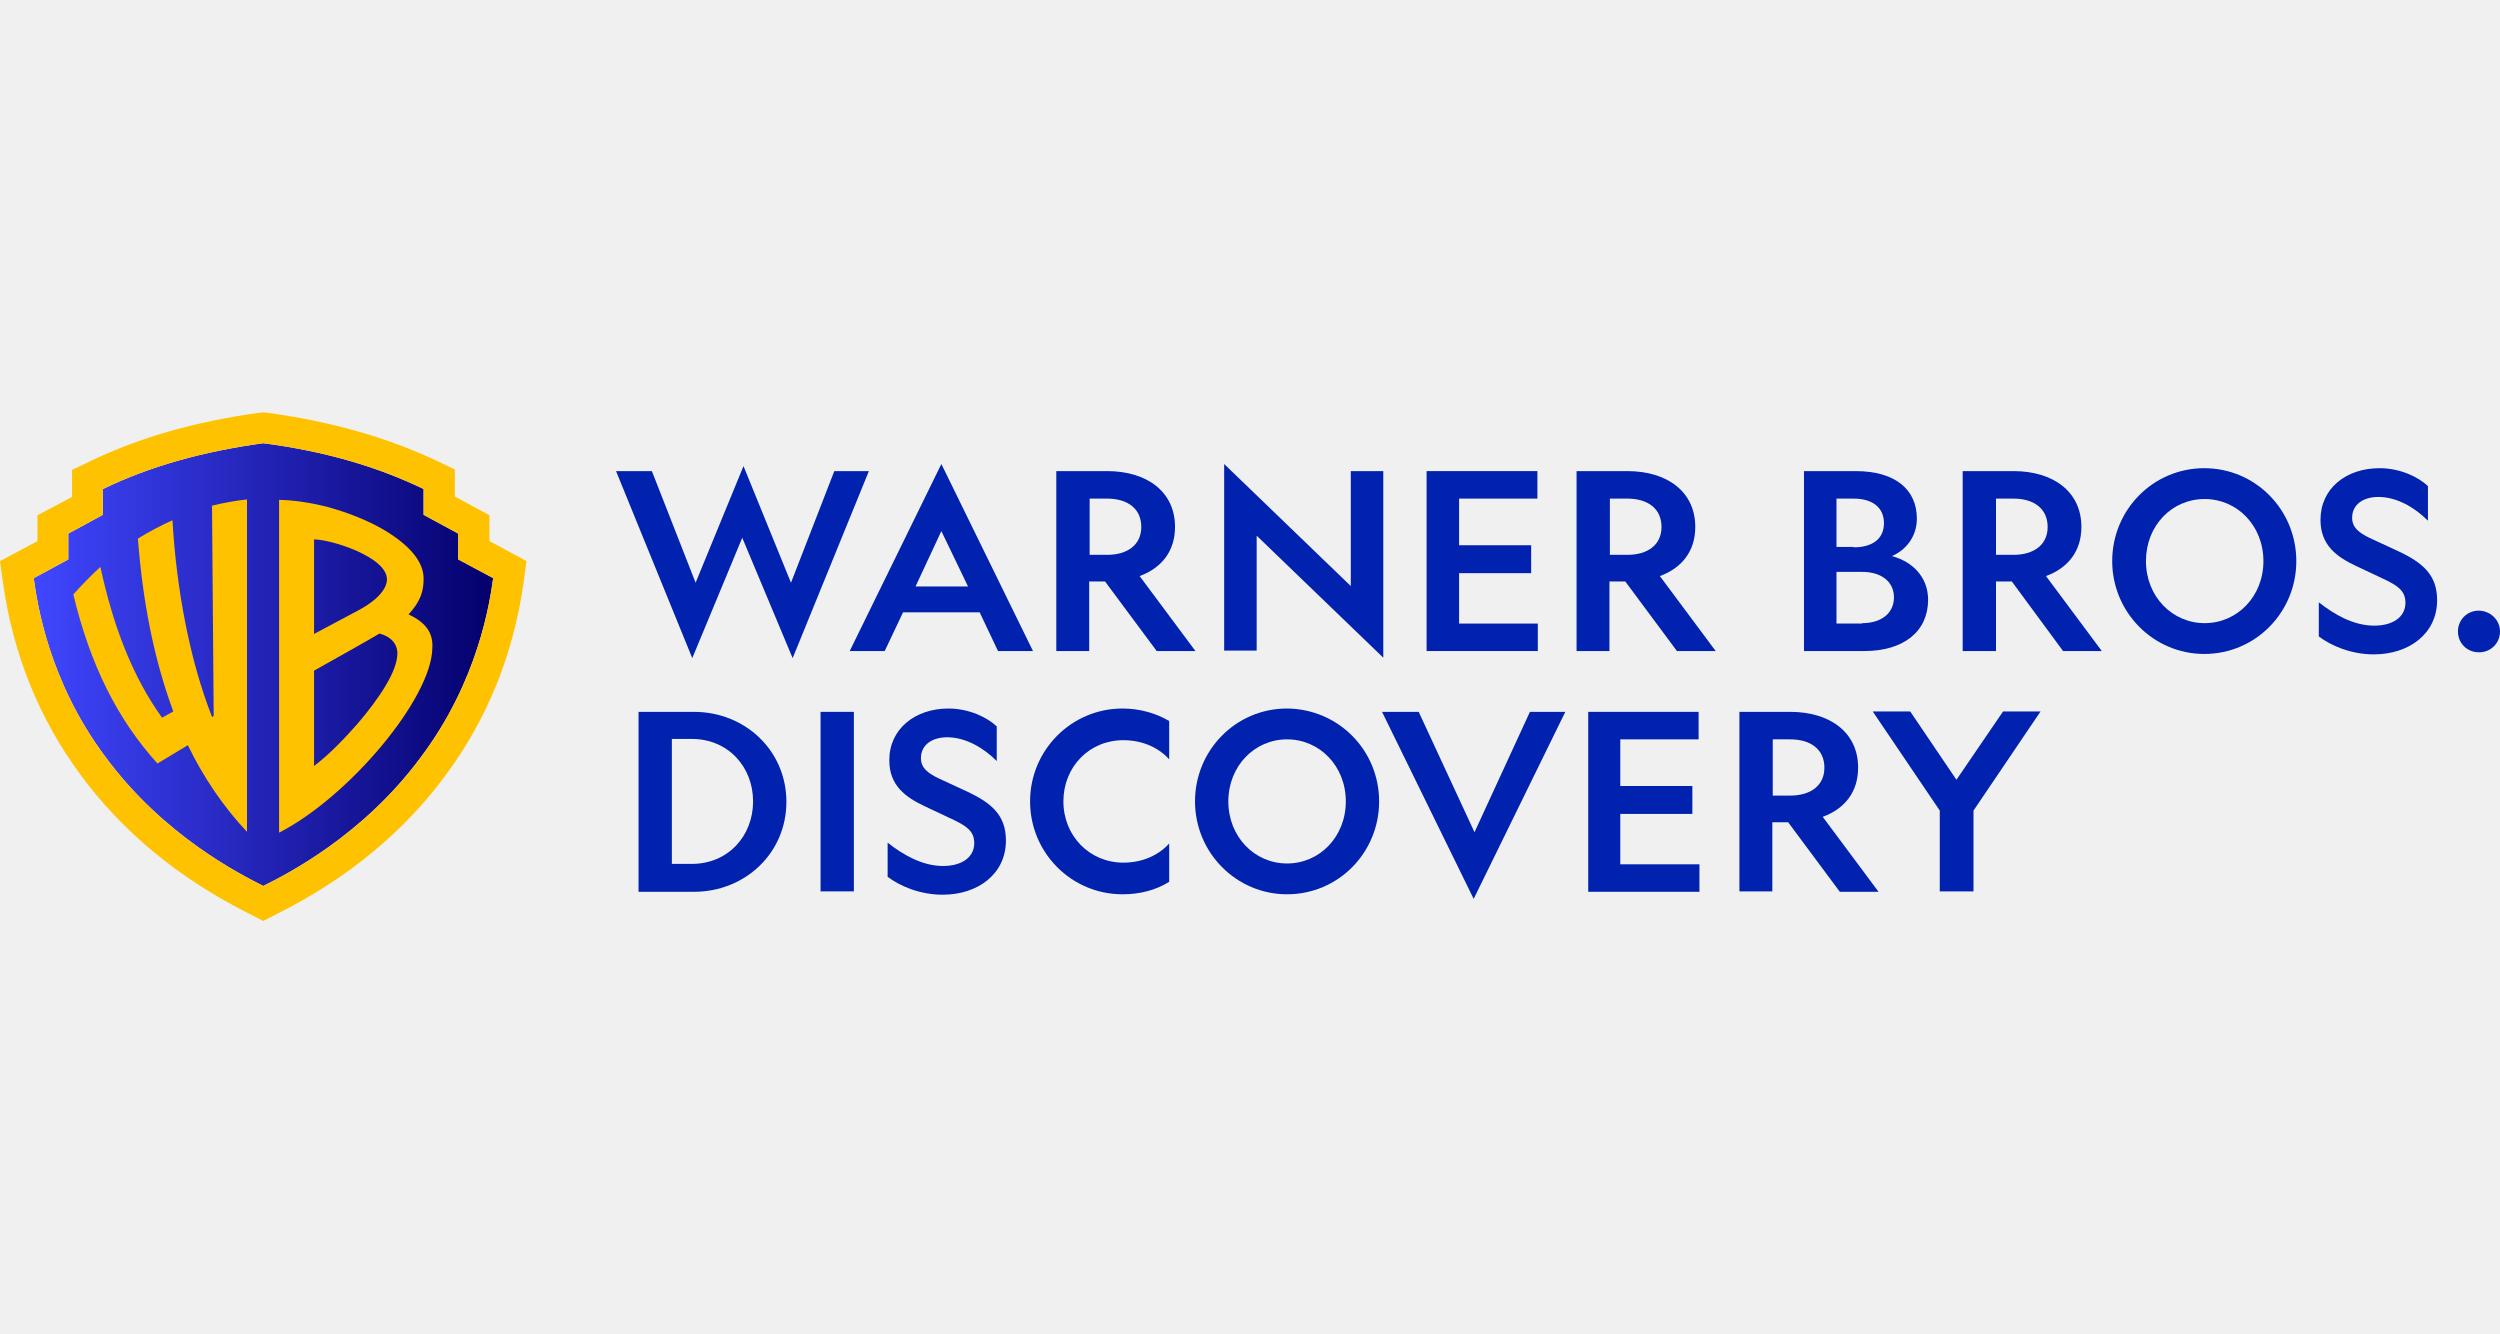
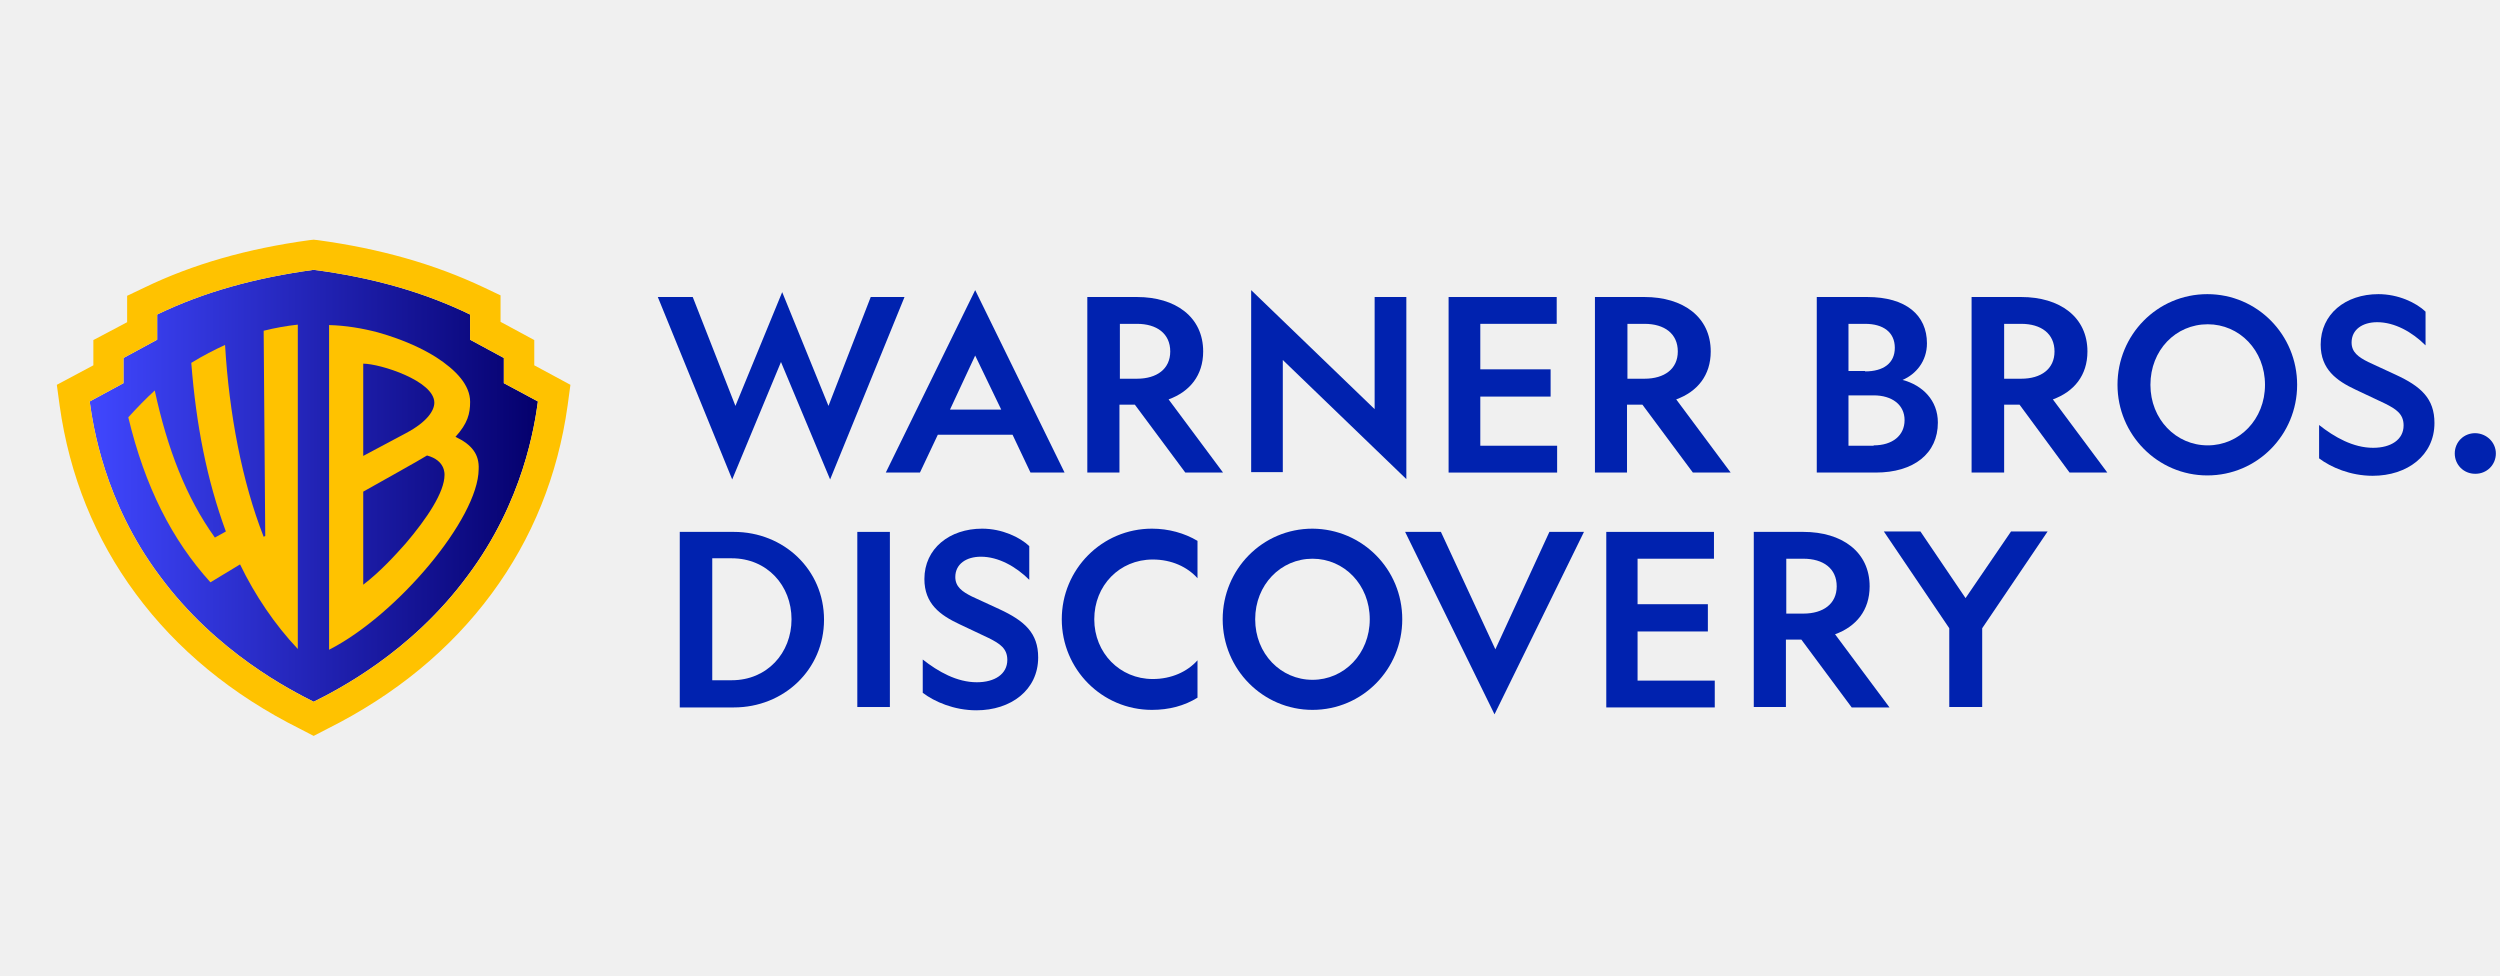
- <svg xmlns="http://www.w3.org/2000/svg" width="120" height="64" viewBox="0 0 120 64" fill="none">
+ <svg xmlns="http://www.w3.org/2000/svg" width="41" height="16" viewBox="0 0 41 16" fill="none">
  <g clip-path="url(#clip0_769_1038)">
-     <path d="M33.229 31.59L29.57 22.613H31.29L33.389 27.971L35.688 22.373L37.967 27.971L40.047 22.613H41.706L38.047 31.59L35.628 25.812L33.229 31.59Z" fill="#0022AF" />
-     <path d="M49.583 31.25H47.904L47.024 29.391H43.346L42.466 31.25H40.786L45.185 22.273L49.583 31.25ZM43.945 28.151H46.465L45.185 25.492L43.945 28.151Z" fill="#0022AF" />
-     <path d="M52.303 31.25H50.703V22.613H53.142C55.042 22.613 56.401 23.593 56.401 25.292C56.401 26.472 55.741 27.272 54.702 27.651L57.381 31.25H55.522L53.042 27.911H52.282V31.25H52.303ZM52.303 26.632H53.142C54.122 26.632 54.782 26.152 54.782 25.292C54.782 24.413 54.122 23.933 53.142 23.933H52.303V26.632Z" fill="#0022AF" />
-     <path d="M77.274 31.25H75.675V22.613H78.114C80.013 22.613 81.373 23.593 81.373 25.292C81.373 26.472 80.713 27.272 79.673 27.651L82.353 31.25H80.493L78.014 27.911H77.254V31.25H77.274ZM77.274 26.632H78.114C79.094 26.632 79.753 26.152 79.753 25.292C79.753 24.413 79.094 23.933 78.114 23.933H77.274V26.632Z" fill="#0022AF" />
-     <path d="M64.838 22.613H66.398V31.57L60.32 25.712V31.23H58.76V22.273L64.838 28.131V22.613Z" fill="#0022AF" />
-     <path d="M68.477 22.613H73.795V23.933H70.037V26.172H73.496V27.512H70.037V29.931H73.815V31.25H68.477V22.613Z" fill="#0022AF" />
-     <path d="M86.591 22.613H89.07C90.99 22.613 92.009 23.513 92.009 24.892C92.009 25.772 91.469 26.412 90.81 26.692C91.789 26.952 92.549 27.691 92.549 28.791C92.549 30.311 91.37 31.25 89.49 31.25H86.591V22.613ZM88.97 26.272C89.87 26.272 90.43 25.872 90.43 25.112C90.43 24.352 89.87 23.933 88.97 23.933H88.151V26.252H88.97V26.272ZM89.39 29.911C90.31 29.911 90.91 29.431 90.91 28.671C90.91 27.911 90.29 27.451 89.39 27.451H88.151V29.931H89.39V29.911Z" fill="#0022AF" />
-     <path d="M95.808 31.25H94.209V22.613H96.648C98.547 22.613 99.907 23.593 99.907 25.292C99.907 26.472 99.247 27.272 98.207 27.651L100.886 31.25H99.027L96.568 27.911H95.808V31.25ZM95.808 26.632H96.648C97.627 26.632 98.287 26.152 98.287 25.292C98.287 24.413 97.627 23.933 96.648 23.933H95.808V26.632Z" fill="#0022AF" />
-     <path d="M110.223 26.932C110.223 29.391 108.264 31.39 105.805 31.39C103.366 31.39 101.386 29.391 101.386 26.932C101.386 24.473 103.346 22.473 105.805 22.473C108.264 22.473 110.223 24.473 110.223 26.932ZM103.006 26.932C103.006 28.631 104.265 29.911 105.825 29.911C107.384 29.911 108.644 28.631 108.644 26.932C108.644 25.232 107.384 23.953 105.825 23.953C104.245 23.953 103.006 25.232 103.006 26.932Z" fill="#0022AF" />
-     <path d="M113.962 30.031C114.842 30.031 115.461 29.631 115.461 28.931C115.461 28.371 115.102 28.131 114.542 27.851L113.102 27.172C112.163 26.732 111.383 26.172 111.383 24.952C111.383 23.453 112.602 22.473 114.222 22.473C115.202 22.473 116.081 22.893 116.541 23.333V24.992C115.881 24.333 115.022 23.853 114.162 23.853C113.442 23.853 112.902 24.213 112.902 24.852C112.902 25.332 113.242 25.572 113.722 25.812L115.062 26.432C116.321 27.012 116.981 27.611 116.981 28.811C116.981 30.41 115.641 31.41 113.942 31.41C112.842 31.41 111.883 30.99 111.303 30.55V28.911C112.063 29.511 112.982 30.031 113.962 30.031Z" fill="#0022AF" />
-     <path d="M120 30.311C120 30.87 119.56 31.31 119 31.31H118.98C118.421 31.31 117.981 30.87 117.981 30.311C117.981 29.751 118.421 29.311 118.98 29.311H119C119.56 29.331 120 29.771 120 30.311Z" fill="#0022AF" />
-     <path d="M85.092 42.786H83.492V34.169H85.931C87.831 34.169 89.19 35.149 89.19 36.848C89.19 38.028 88.531 38.828 87.491 39.208L90.17 42.806H88.311L85.831 39.468H85.072V42.786H85.092ZM85.092 38.188H85.931C86.911 38.188 87.571 37.708 87.571 36.848C87.571 35.969 86.911 35.489 85.931 35.489H85.092V38.188Z" fill="#0022AF" />
-     <path d="M76.215 34.169H81.533V35.489H77.774V37.728H81.233V39.068H77.774V41.487H81.573V42.806H76.235V34.169H76.215Z" fill="#0022AF" />
-     <path d="M66.198 38.468C66.198 40.927 64.239 42.926 61.779 42.926C59.34 42.926 57.361 40.927 57.361 38.468C57.361 36.009 59.32 34.009 61.779 34.009C64.239 34.029 66.198 36.009 66.198 38.468ZM58.96 38.468C58.96 40.167 60.22 41.447 61.779 41.447C63.339 41.447 64.599 40.167 64.599 38.468C64.599 36.768 63.339 35.489 61.779 35.489C60.22 35.489 58.96 36.768 58.96 38.468Z" fill="#0022AF" />
-     <path d="M33.309 34.169C35.768 34.169 37.747 36.029 37.747 38.488C37.747 40.947 35.768 42.806 33.309 42.806H30.65V34.169H33.309ZM32.249 35.489V41.467H33.209C34.948 41.467 36.148 40.127 36.148 38.468C36.148 36.808 34.948 35.469 33.209 35.469H32.249V35.489Z" fill="#0022AF" />
-     <path d="M40.986 34.169V42.786H39.387V34.169H40.986Z" fill="#0022AF" />
-     <path d="M45.265 41.567C46.145 41.567 46.764 41.167 46.764 40.467C46.764 39.907 46.404 39.667 45.845 39.388L44.405 38.708C43.465 38.268 42.686 37.708 42.686 36.489C42.686 34.989 43.925 34.009 45.525 34.009C46.505 34.009 47.384 34.429 47.844 34.869V36.529C47.184 35.869 46.325 35.389 45.465 35.389C44.745 35.389 44.205 35.749 44.205 36.389C44.205 36.868 44.545 37.108 45.025 37.348L46.364 37.968C47.624 38.548 48.284 39.148 48.284 40.347C48.284 41.947 46.944 42.946 45.245 42.946C44.145 42.946 43.186 42.526 42.606 42.087V40.447C43.365 41.047 44.285 41.567 45.265 41.567Z" fill="#0022AF" />
-     <path d="M56.121 40.487V42.327C55.481 42.726 54.722 42.926 53.882 42.926C51.423 42.926 49.444 40.927 49.444 38.468C49.444 36.009 51.423 34.009 53.882 34.009C54.702 34.009 55.481 34.229 56.121 34.609V36.449C55.621 35.889 54.842 35.529 53.922 35.529C52.283 35.529 51.043 36.808 51.043 38.468C51.043 40.127 52.303 41.407 53.922 41.407C54.842 41.407 55.621 41.047 56.121 40.487Z" fill="#0022AF" />
-     <path d="M66.338 34.169H68.097L70.776 39.947L73.436 34.169H75.135L70.736 43.146L66.338 34.169Z" fill="#0022AF" />
-     <path d="M93.109 42.786V38.908L89.89 34.149H91.689L93.909 37.428L96.148 34.149H97.947L94.728 38.908V42.786H93.109Z" fill="#0022AF" />
-     <path d="M23.672 27.751C23.512 28.891 22.972 32.65 20.213 36.328C17.414 40.127 13.755 41.967 12.636 42.526C11.536 41.967 7.857 40.127 5.058 36.328C2.319 32.67 1.779 28.911 1.619 27.751L3.279 26.852V25.612L4.938 24.712V23.473C7.218 22.373 9.737 21.673 12.636 21.274C15.535 21.653 18.054 22.373 20.333 23.473V24.712L21.993 25.612V26.852L23.672 27.751Z" fill="url(#paint0_linear_769_1038)" />
-     <path d="M23.492 25.972V24.732L21.833 23.833V22.533L20.993 22.133C18.574 20.994 15.915 20.234 12.836 19.814L12.636 19.794L12.436 19.814C9.377 20.234 6.698 20.994 4.299 22.153L3.459 22.553V23.853L1.799 24.732V25.972L0 26.932L0.14 27.951C0.62 31.39 1.879 34.509 3.879 37.208C5.898 39.947 8.617 42.187 11.976 43.866L12.636 44.206L13.296 43.866C16.654 42.187 19.373 39.947 21.393 37.208C23.392 34.509 24.652 31.39 25.132 27.951L25.272 26.932L23.492 25.972ZM23.672 27.751C23.512 28.891 22.972 32.65 20.213 36.329C17.414 40.127 13.755 41.967 12.636 42.526C11.536 41.967 7.857 40.127 5.058 36.329C2.319 32.67 1.779 28.911 1.619 27.751L3.279 26.852V25.612L4.938 24.712V23.473C7.218 22.373 9.737 21.673 12.636 21.274C15.535 21.653 18.054 22.373 20.333 23.473V24.712L21.993 25.612V26.852L23.672 27.751Z" fill="#FFC200" />
-     <path d="M10.177 24.273L10.257 34.369L10.177 34.409C9.117 31.71 8.477 28.351 8.277 24.972C7.757 25.212 7.198 25.492 6.618 25.852C6.858 28.911 7.378 31.59 8.317 34.149L7.777 34.449C6.358 32.47 5.438 30.071 4.818 27.212C4.379 27.611 3.959 28.051 3.519 28.531C4.339 31.95 5.658 34.549 7.557 36.648L9.017 35.769C9.737 37.268 10.736 38.748 11.856 39.927V23.973C11.296 24.033 10.736 24.133 10.177 24.273Z" fill="#FFC200" />
-     <path d="M19.613 29.491C20.213 28.831 20.333 28.351 20.333 27.771C20.333 26.952 19.653 26.212 18.654 25.572C18.054 25.192 17.134 24.732 15.795 24.353C15.035 24.153 14.215 24.013 13.396 23.993V39.967C16.754 38.248 20.733 33.51 20.753 31.09C20.793 30.351 20.413 29.871 19.613 29.491ZM15.075 25.892C15.895 25.892 18.574 26.732 18.574 27.811C18.574 28.191 18.234 28.751 17.174 29.311L15.075 30.43V25.892ZM17.154 34.749C16.674 35.289 15.915 36.129 15.075 36.768V32.19C15.075 32.19 18.114 30.491 18.214 30.41C19.114 30.651 19.074 31.31 19.074 31.37C19.074 32.21 18.214 33.51 17.154 34.749Z" fill="#FFC200" />
+     <g clip-path="url(#clip1_769_1038)">
+       <path d="M12.008 7.863L10.788 4.871H11.361L12.061 6.657L12.828 4.791L13.587 6.657L14.28 4.871H14.834L13.614 7.863L12.808 5.937L12.008 7.863Z" fill="#0022AF" />
+       <path d="M17.459 7.75H16.9L16.606 7.13H15.38L15.087 7.75H14.527L15.993 4.758L17.459 7.75ZM15.58 6.717H16.42L15.993 5.831L15.58 6.717Z" fill="#0022AF" />
+       <path d="M18.366 7.75H17.832V4.871H18.646C19.279 4.871 19.732 5.198 19.732 5.764C19.732 6.157 19.512 6.424 19.165 6.55L20.058 7.75H19.439L18.612 6.637H18.359V7.75H18.366ZM18.366 6.211H18.646C18.972 6.211 19.192 6.051 19.192 5.764C19.192 5.471 18.972 5.311 18.646 5.311H18.366V6.211Z" fill="#0022AF" />
+       <path d="M26.69 7.75H26.157V4.871H26.97C27.603 4.871 28.056 5.198 28.056 5.764C28.056 6.157 27.836 6.424 27.49 6.55L28.383 7.75H27.763L26.936 6.637H26.683V7.75H26.69ZM26.69 6.211H26.97C27.296 6.211 27.516 6.051 27.516 5.764C27.516 5.471 27.296 5.311 26.97 5.311H26.69V6.211Z" fill="#0022AF" />
+       <path d="M22.544 4.871H23.064V7.857L21.038 5.904V7.743H20.519V4.758L22.544 6.71V4.871Z" fill="#0022AF" />
+       <path d="M23.757 4.871H25.53V5.311H24.277V6.057H25.43V6.504H24.277V7.31H25.537V7.75H23.757V4.871Z" fill="#0022AF" />
+       <path d="M29.795 4.871H30.622C31.262 4.871 31.602 5.171 31.602 5.631C31.602 5.924 31.422 6.137 31.202 6.231C31.528 6.317 31.781 6.564 31.781 6.93C31.781 7.437 31.388 7.75 30.762 7.75H29.795V4.871ZM30.588 6.091C30.888 6.091 31.075 5.957 31.075 5.704C31.075 5.451 30.888 5.311 30.588 5.311H30.315V6.084H30.588V6.091ZM30.728 7.304C31.035 7.304 31.235 7.144 31.235 6.89C31.235 6.637 31.028 6.484 30.728 6.484H30.315V7.31H30.728V7.304Z" fill="#0022AF" />
+       <path d="M32.868 7.75H32.334V4.871H33.148C33.781 4.871 34.234 5.198 34.234 5.764C34.234 6.157 34.014 6.424 33.667 6.55L34.56 7.75H33.941L33.121 6.637H32.868V7.75ZM32.868 6.211H33.148C33.474 6.211 33.694 6.051 33.694 5.764C33.694 5.471 33.474 5.311 33.148 5.311H32.868V6.211Z" fill="#0022AF" />
+       <path d="M37.673 6.311C37.673 7.13 37.02 7.797 36.2 7.797C35.387 7.797 34.727 7.13 34.727 6.311C34.727 5.491 35.38 4.824 36.2 4.824C37.02 4.824 37.673 5.491 37.673 6.311ZM35.267 6.311C35.267 6.877 35.687 7.304 36.207 7.304C36.726 7.304 37.146 6.877 37.146 6.311C37.146 5.744 36.726 5.318 36.207 5.318C35.68 5.318 35.267 5.744 35.267 6.311Z" fill="#0022AF" />
+       <path d="M38.919 7.344C39.212 7.344 39.419 7.21 39.419 6.977C39.419 6.79 39.299 6.71 39.112 6.617L38.633 6.391C38.319 6.244 38.059 6.057 38.059 5.651C38.059 5.151 38.466 4.824 39.006 4.824C39.332 4.824 39.626 4.964 39.779 5.111V5.664C39.559 5.444 39.272 5.284 38.986 5.284C38.746 5.284 38.566 5.404 38.566 5.617C38.566 5.777 38.679 5.857 38.839 5.937L39.286 6.144C39.706 6.337 39.925 6.537 39.925 6.937C39.925 7.47 39.479 7.803 38.912 7.803C38.546 7.803 38.226 7.663 38.033 7.517V6.97C38.286 7.17 38.593 7.344 38.919 7.344Z" fill="#0022AF" />
+       <path d="M40.932 7.437C40.932 7.623 40.785 7.77 40.598 7.77H40.592C40.405 7.77 40.258 7.623 40.258 7.437C40.258 7.25 40.405 7.104 40.592 7.104H40.598C40.785 7.11 40.932 7.257 40.932 7.437Z" fill="#0022AF" />
+       <path d="M29.295 11.595H28.762V8.723H29.575C30.208 8.723 30.662 9.05 30.662 9.616C30.662 10.009 30.442 10.276 30.095 10.402L30.988 11.602H30.368L29.542 10.489H29.289V11.595H29.295ZM29.295 10.063H29.575C29.902 10.063 30.122 9.903 30.122 9.616C30.122 9.323 29.902 9.163 29.575 9.163H29.295V10.063Z" fill="#0022AF" />
+       <path d="M26.336 8.723H28.109V9.163H26.856V9.909H28.009V10.356H26.856V11.162H28.122V11.602H26.343V8.723H26.336Z" fill="#0022AF" />
+       <path d="M22.997 10.156C22.997 10.976 22.344 11.642 21.525 11.642C20.712 11.642 20.052 10.976 20.052 10.156C20.052 9.336 20.705 8.67 21.525 8.67C22.344 8.676 22.997 9.336 22.997 10.156ZM20.585 10.156C20.585 10.722 21.005 11.149 21.525 11.149C22.044 11.149 22.464 10.722 22.464 10.156C22.464 9.589 22.044 9.163 21.525 9.163C21.005 9.163 20.585 9.589 20.585 10.156Z" fill="#0022AF" />
+       <path d="M12.035 8.723C12.854 8.723 13.514 9.343 13.514 10.163C13.514 10.982 12.854 11.602 12.035 11.602H11.148V8.723H12.035ZM11.681 9.163V11.156H12.001C12.581 11.156 12.981 10.709 12.981 10.156C12.981 9.603 12.581 9.156 12.001 9.156H11.681V9.163Z" fill="#0022AF" />
+       <path d="M14.594 8.723V11.595H14.06V8.723H14.594Z" fill="#0022AF" />
+       <path d="M16.02 11.189C16.313 11.189 16.52 11.056 16.52 10.822C16.52 10.636 16.4 10.556 16.213 10.463L15.733 10.236C15.42 10.089 15.16 9.903 15.16 9.496C15.16 8.996 15.573 8.67 16.107 8.67C16.433 8.67 16.726 8.81 16.88 8.956V9.509C16.66 9.29 16.373 9.13 16.087 9.13C15.847 9.13 15.667 9.25 15.667 9.463C15.667 9.623 15.78 9.703 15.94 9.783L16.387 9.989C16.806 10.183 17.026 10.383 17.026 10.782C17.026 11.316 16.58 11.649 16.013 11.649C15.647 11.649 15.327 11.509 15.133 11.362V10.816C15.387 11.016 15.693 11.189 16.02 11.189Z" fill="#0022AF" />
+       <path d="M19.639 10.829V11.442C19.425 11.575 19.172 11.642 18.892 11.642C18.072 11.642 17.413 10.976 17.413 10.156C17.413 9.336 18.072 8.67 18.892 8.67C19.165 8.67 19.425 8.743 19.639 8.87V9.483C19.472 9.296 19.212 9.176 18.905 9.176C18.359 9.176 17.946 9.603 17.946 10.156C17.946 10.709 18.366 11.136 18.905 11.136C19.212 11.136 19.472 11.016 19.639 10.829Z" fill="#0022AF" />
+       <path d="M23.044 8.723H23.631L24.524 10.649L25.41 8.723H25.977L24.51 11.715L23.044 8.723Z" fill="#0022AF" />
+       <path d="M31.968 11.595V10.303L30.895 8.716H31.495L32.235 9.809L32.981 8.716H33.581L32.508 10.303V11.595H31.968Z" fill="#0022AF" />
+       <path d="M8.822 6.584C8.769 6.964 8.589 8.217 7.669 9.443C6.736 10.709 5.517 11.322 5.144 11.509C4.777 11.322 3.551 10.709 2.618 9.443C1.705 8.223 1.525 6.97 1.471 6.584L2.025 6.284V5.871L2.578 5.571V5.158C3.337 4.791 4.177 4.558 5.144 4.425C6.11 4.551 6.95 4.791 7.709 5.158V5.571L8.263 5.871V6.284L8.822 6.584Z" fill="url(#paint0_linear_769_1038)" />
+       <path d="M8.762 5.991V5.577L8.209 5.278V4.844L7.929 4.711C7.123 4.331 6.237 4.078 5.21 3.938L5.144 3.931L5.077 3.938C4.057 4.078 3.164 4.331 2.365 4.718L2.085 4.851V5.284L1.531 5.577V5.991L0.932 6.311L0.978 6.65C1.138 7.797 1.558 8.836 2.225 9.736C2.898 10.649 3.804 11.396 4.924 11.955L5.144 12.069L5.364 11.955C6.483 11.396 7.389 10.649 8.063 9.736C8.729 8.836 9.149 7.797 9.309 6.65L9.355 6.311L8.762 5.991ZM8.822 6.584C8.769 6.964 8.589 8.217 7.669 9.443C6.736 10.709 5.517 11.322 5.144 11.509C4.777 11.322 3.551 10.709 2.618 9.443C1.705 8.223 1.525 6.97 1.471 6.584L2.025 6.284V5.871L2.578 5.571V5.158C3.338 4.791 4.177 4.558 5.144 4.425C6.11 4.551 6.95 4.791 7.709 5.158V5.571L8.263 5.871V6.284L8.822 6.584Z" fill="#FFC200" />
+       <path d="M4.324 5.424L4.35 8.79L4.324 8.803C3.971 7.903 3.757 6.784 3.691 5.657C3.517 5.737 3.331 5.831 3.137 5.951C3.217 6.97 3.391 7.863 3.704 8.716L3.524 8.816C3.051 8.157 2.744 7.357 2.538 6.404C2.391 6.537 2.251 6.684 2.104 6.844C2.378 7.983 2.818 8.85 3.451 9.55L3.937 9.256C4.177 9.756 4.51 10.249 4.884 10.643V5.324C4.697 5.344 4.51 5.378 4.324 5.424Z" fill="#FFC200" />
+       <path d="M7.47 7.164C7.67 6.944 7.71 6.784 7.71 6.59C7.71 6.317 7.483 6.071 7.15 5.857C6.95 5.731 6.643 5.577 6.197 5.451C5.944 5.384 5.67 5.338 5.397 5.331V10.656C6.517 10.083 7.843 8.503 7.85 7.697C7.863 7.45 7.736 7.29 7.47 7.164ZM5.957 5.964C6.23 5.964 7.123 6.244 7.123 6.604C7.123 6.73 7.01 6.917 6.657 7.104L5.957 7.477V5.964ZM6.65 8.916C6.49 9.096 6.237 9.376 5.957 9.589V8.063C5.957 8.063 6.97 7.497 7.003 7.47C7.303 7.55 7.29 7.77 7.29 7.79C7.29 8.07 7.003 8.503 6.65 8.916Z" fill="#FFC200" />
+     </g>
  </g>
  <defs>
-     <linearGradient id="paint0_linear_769_1038" x1="1.617" y1="31.92" x2="23.664" y2="31.92" gradientUnits="userSpaceOnUse">
+     <linearGradient id="paint0_linear_769_1038" x1="1.471" y1="7.973" x2="8.82" y2="7.973" gradientUnits="userSpaceOnUse">
      <stop stop-color="#4047FF" />
      <stop offset="1" stop-color="#04006C" />
    </linearGradient>
    <clipPath id="clip0_769_1038">
-       <rect width="120" height="24.412" fill="white" transform="translate(0 19.7941)" />
+       <rect width="40" height="16" fill="white" transform="translate(0.931641)" />
+     </clipPath>
+     <clipPath id="clip1_769_1038">
+       <rect width="40" height="8.137" fill="white" transform="translate(0.931641 3.93137)" />
    </clipPath>
  </defs>
</svg>
